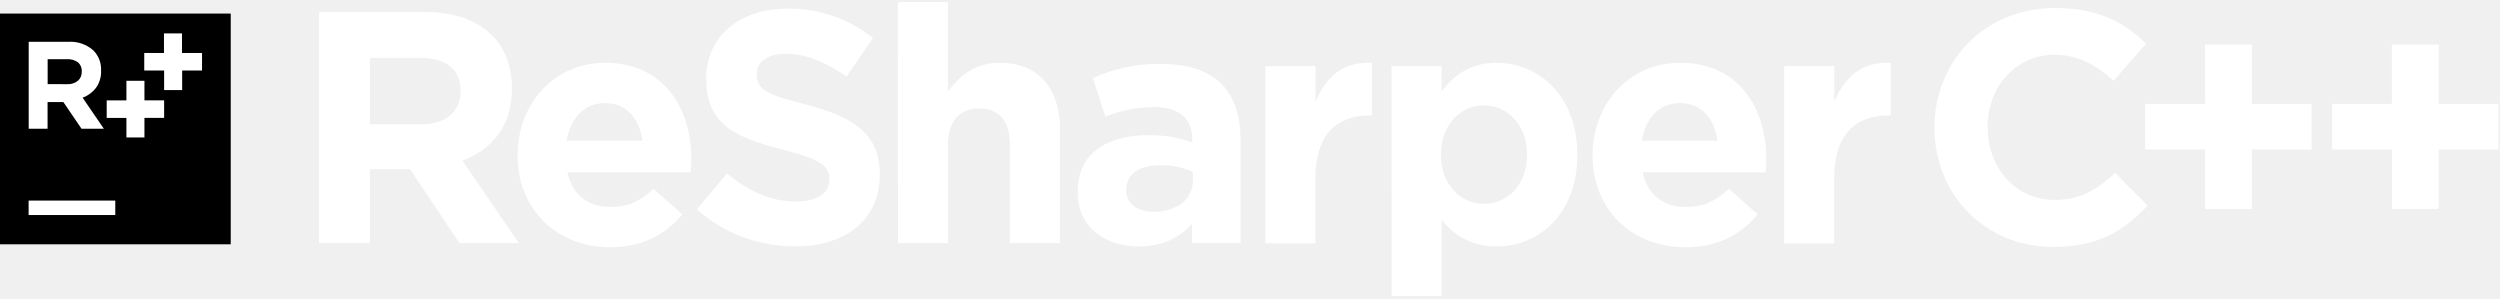
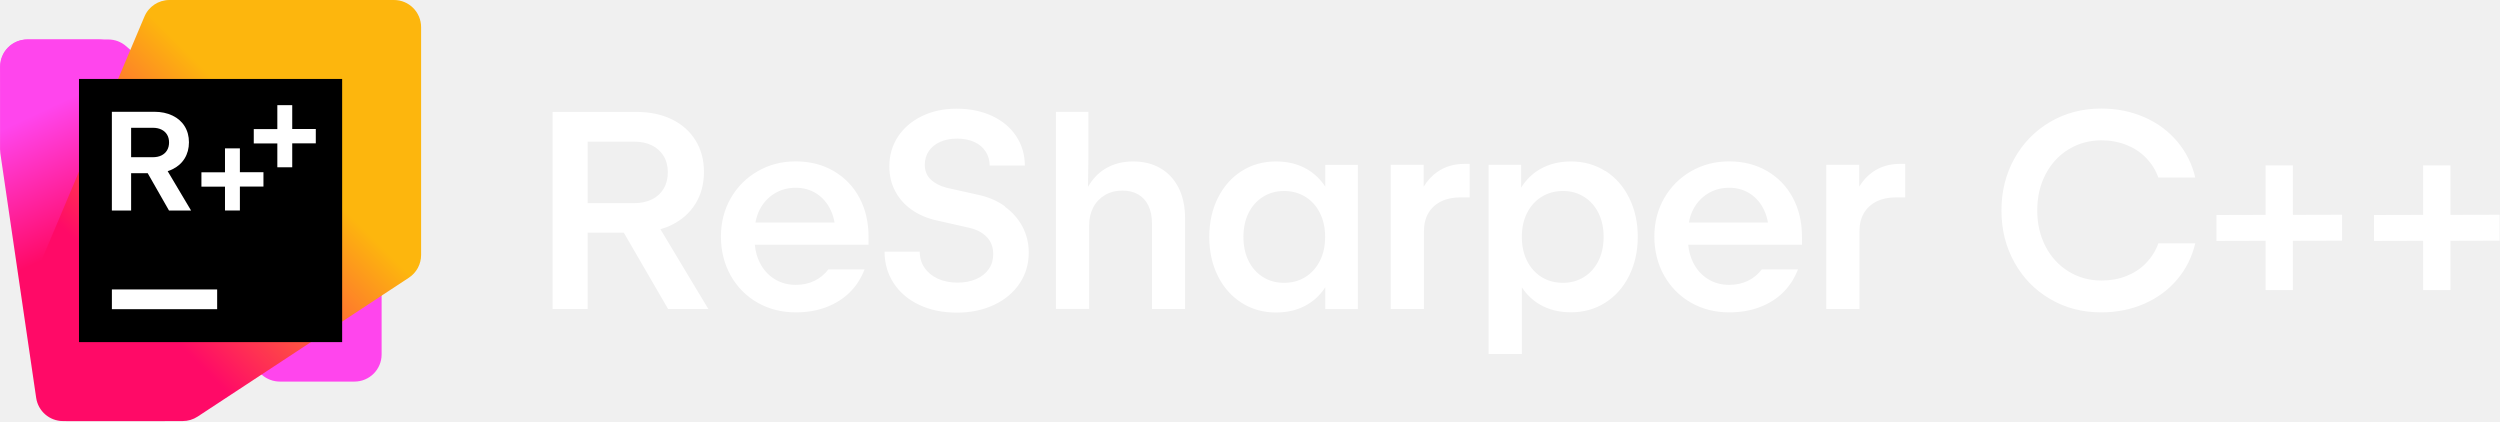
- <svg xmlns="http://www.w3.org/2000/svg" width="921" height="110" fill="none" viewBox="0 0 921 110">
-   <path fill="#000" d="M0 5H85V90H0V5Z" />
-   <path fill="#fff" d="M10.543 73.894H42.471V79.216H10.543V73.894Z" />
-   <path fill="#fff" d="M10.571 15.401H25.159C26.852 15.29 28.549 15.52 30.151 16.078C31.753 16.637 33.226 17.512 34.482 18.651C35.413 19.622 36.137 20.771 36.61 22.03C37.083 23.288 37.296 24.63 37.235 25.973V26.058C37.334 28.327 36.664 30.562 35.334 32.401C34.07 34.033 32.374 35.277 30.438 35.992L38.257 47.429H30.026L23.343 37.595H17.525V47.429H10.571V15.401ZM24.762 31.011C26.18 31.088 27.579 30.644 28.692 29.762C29.16 29.354 29.53 28.846 29.775 28.277C30.021 27.707 30.136 27.09 30.112 26.47V26.385C30.163 25.741 30.062 25.094 29.815 24.497C29.568 23.9 29.184 23.37 28.692 22.951C27.509 22.12 26.078 21.715 24.634 21.801H17.553V30.997L24.762 31.011Z" />
-   <path fill="#fff" d="M60.465 25.973H53.143V19.516H60.408V12.308H67.049V19.516H74.428V25.973H67.106V33.182H60.465V25.973Z" />
-   <path fill="#fff" d="M46.573 43.441H39.307V36.985H46.573V29.762H53.214V36.971H60.465V43.427H53.214V50.636H46.573V43.441Z" />
-   <path fill="#fff" d="M712.659 47.188V46.947C712.659 22.823 730.894 2.956 757.019 2.956C773.068 2.956 782.675 8.306 790.579 16.082L778.659 29.762C772.103 23.816 765.405 20.169 756.905 20.169C742.559 20.169 732.228 32.075 732.228 46.663V46.904C732.228 61.492 742.317 73.653 756.905 73.653C766.626 73.653 772.515 69.751 779.269 63.72L791.175 75.753C782.434 85.119 772.727 90.951 756.295 90.951C731.263 90.951 712.659 71.624 712.659 47.188V47.188Z" />
-   <path fill="#fff" d="M812.333 55.092H790.253V38.276H812.333V16.437H829.589V38.276H851.584V55.092H829.589V76.974H812.333V55.092Z" />
-   <path fill="#fff" d="M881.228 55.092H859.162V38.276H881.172V16.437H898.427V38.276H920.422V55.092H898.427V76.974H881.228V55.092Z" />
-   <path fill="#fff" d="M117.553 4.403H156.478C167.305 4.403 175.706 7.44 181.297 13.045C186.036 17.785 188.591 24.483 188.591 32.515V32.756C188.591 46.492 181.169 55.134 170.342 59.15L191.145 89.56H169.249L151.057 62.315H136.285V89.56H117.553V4.403ZM155.314 45.769C164.439 45.769 169.675 40.901 169.675 33.721V33.48C169.675 25.448 164.084 21.318 154.959 21.318H136.285V45.769H155.314Z" />
-   <path fill="#fff" d="M190.691 57.32V57.078C190.691 38.475 203.945 23.135 222.932 23.135C244.7 23.135 254.676 40.05 254.676 58.611C254.676 60.03 254.562 61.775 254.435 63.478H209.025C210.841 71.879 216.688 76.25 224.961 76.25C231.162 76.25 235.661 74.306 240.769 69.566L251.355 78.932C245.267 86.467 236.512 91.093 224.705 91.093C205.165 91.022 190.691 77.271 190.691 57.32V57.32ZM236.682 51.856C235.575 43.583 230.722 37.978 222.932 37.978C215.141 37.978 210.274 43.456 208.741 51.856H236.682Z" />
-   <path fill="#fff" d="M256.762 77.158L267.831 63.89C275.494 70.219 283.525 74.235 293.26 74.235C300.923 74.235 305.549 71.198 305.549 66.203V65.962C305.549 61.222 302.626 58.781 288.393 55.134C271.236 50.749 260.168 46.01 260.168 29.095V28.854C260.168 13.414 272.57 3.183 289.968 3.183C301.45 3.001 312.636 6.83 321.598 14.01L311.864 28.201C304.329 22.965 296.907 19.8 289.727 19.8C282.546 19.8 278.772 23.021 278.772 27.151V27.392C278.772 33.068 282.433 34.813 297.148 38.588C314.418 43.087 324.11 49.302 324.11 64.131V64.372C324.11 81.273 311.211 90.767 292.891 90.767C279.585 90.822 266.725 85.978 256.762 77.158V77.158Z" />
-   <path fill="#fff" d="M330.779 0.756H349.227V33.607C353.484 28.13 358.962 23.135 368.327 23.135C382.319 23.135 390.464 32.387 390.464 47.344V89.56H372.017V53.19C372.017 44.435 367.887 39.922 360.821 39.922C353.754 39.922 349.269 44.435 349.269 53.19V89.56H330.822L330.779 0.756Z" />
-   <path fill="#fff" d="M397.006 70.829V70.588C397.006 56.398 407.834 49.785 423.287 49.785C428.715 49.735 434.11 50.642 439.223 52.467V51.36C439.223 43.697 434.483 39.44 425.231 39.44C419.057 39.451 412.943 40.65 407.223 42.973L402.612 28.783C410.54 25.145 419.192 23.359 427.913 23.561C438.003 23.561 445.311 26.229 449.937 30.855C454.79 35.722 457.032 42.902 457.032 51.658V89.561H439.124V82.466C434.597 87.503 428.396 90.781 419.399 90.781C407.11 90.781 397.006 83.686 397.006 70.829V70.829ZM439.464 66.572V63.294C435.751 61.654 431.731 60.822 427.672 60.853C419.754 60.853 414.901 64.018 414.901 69.85V70.106C414.901 75.087 419.044 78.01 425.004 78.01C433.632 78.01 439.464 73.27 439.464 66.572Z" />
-   <path fill="#fff" d="M466.199 24.356H484.647V37.496C488.422 28.499 494.495 22.653 505.45 23.135V42.534H504.471C492.182 42.534 484.604 49.941 484.604 65.522V89.646H466.157L466.199 24.356Z" />
-   <path fill="#fff" d="M512.63 24.355H531.078V33.721C535.576 27.647 541.778 23.135 551.399 23.135C566.597 23.135 581.071 35.069 581.071 56.837V57.078C581.114 78.861 566.838 90.781 551.441 90.781C547.529 90.861 543.652 90.021 540.123 88.331C536.594 86.64 533.51 84.145 531.121 81.046V109.03H512.673L512.63 24.355ZM562.581 57.078V56.837C562.581 46.01 555.287 38.829 546.645 38.829C538.003 38.829 530.837 46.01 530.837 56.837V57.078C530.837 67.906 538.017 75.086 546.645 75.086C555.273 75.086 562.581 68.076 562.581 57.078Z" />
-   <path fill="#fff" d="M586.705 57.32V57.078C586.705 38.475 599.958 23.135 618.945 23.135C640.714 23.135 650.689 40.05 650.689 58.611C650.689 60.03 650.576 61.775 650.448 63.478H605.152C606.983 71.879 612.815 76.25 621.088 76.25C627.304 76.25 631.802 74.306 636.911 69.566L647.497 78.932C641.409 86.467 632.653 91.093 620.847 91.093C601.207 91.022 586.705 77.271 586.705 57.32V57.32ZM632.682 51.856C631.589 43.583 626.722 37.978 618.945 37.978C611.169 37.978 606.287 43.456 604.826 51.856H632.682Z" />
-   <path fill="#fff" d="M657.302 24.356H675.75V37.496C679.525 28.499 685.683 22.653 696.553 23.135V42.534H695.588C683.299 42.534 675.722 49.955 675.722 65.522V89.646H657.274L657.302 24.356Z" />
+ <svg xmlns="http://www.w3.org/2000/svg" width="380" height="64" fill="none" viewBox="0 0 380 64">
+   <defs>
+     <linearGradient id="a" x1="-.385" x2="24.398" y1="7.671" y2="61.126" gradientUnits="userSpaceOnUse">
+       <stop offset=".19" stop-color="#FF45ED" />
+       <stop offset=".54" stop-color="#FF0A67" />
+     </linearGradient>
+     <linearGradient id="b" x1="4.331" x2="62.927" y1="59.932" y2="1.336" gradientUnits="userSpaceOnUse">
+       <stop offset=".26" stop-color="#FF0A67" />
+       <stop offset=".65" stop-color="#FDB60D" />
+     </linearGradient>
+   </defs>
+   <path fill="#fff" d="M102.05 34.21c1.58-.77 2.8-1.85 3.66-3.24.86-1.39 1.29-3 1.29-4.83s-.42-3.41-1.27-4.79c-.85-1.38-2.05-2.45-3.61-3.21-1.56-.76-3.36-1.13-5.42-1.13H84v29.96h5.33V35.37h5.49l6.73 11.6h6.12l-7.29-12.13c.58-.17 1.15-.37 1.68-.63h-.01ZM99.1 30.3c-.76.38-1.67.58-2.71.58h-7.06v-9.35h7.06c1.04 0 1.94.19 2.71.57.76.38 1.35.92 1.78 1.62.42.7.63 1.52.63 2.46 0 .94-.21 1.79-.63 2.49-.42.71-1.01 1.25-1.78 1.64v-.01Zm27.61-4.31c-1.68-.97-3.6-1.46-5.76-1.46-2.16 0-4.03.5-5.77 1.49-1.73.99-3.1 2.36-4.1 4.1-1 1.74-1.5 3.69-1.5 5.84s.5 4.17 1.49 5.93c.99 1.75 2.35 3.12 4.07 4.11 1.72.98 3.66 1.48 5.81 1.48 1.7 0 3.25-.26 4.64-.79 1.39-.53 2.59-1.28 3.57-2.25s1.73-2.13 2.25-3.49h-5.5c-.56.74-1.26 1.32-2.1 1.73-.84.41-1.79.62-2.85.62-1.2 0-2.27-.29-3.22-.88-.95-.58-1.69-1.4-2.23-2.45-.43-.83-.68-1.76-.78-2.77h17.29v-1.22c0-2.23-.47-4.21-1.4-5.94-.93-1.73-2.24-3.08-3.93-4.06l.02.01ZM114.83 33.83c.13-.72.34-1.4.67-2.02.54-1.02 1.28-1.82 2.23-2.4.95-.58 2.02-.87 3.22-.87 1.2 0 2.26.3 3.18.9.92.6 1.63 1.43 2.13 2.49.28.59.47 1.22.59 1.89h-12.02v.01Zm37.96-2.44c-1.14-.83-2.44-1.4-3.89-1.73l-5.05-1.13c-1.01-.27-1.81-.7-2.4-1.27-.59-.57-.88-1.32-.88-2.21 0-.8.21-1.5.62-2.1.41-.6.99-1.06 1.73-1.39.74-.33 1.6-.49 2.57-.49.97 0 1.85.17 2.6.51.75.34 1.33.83 1.73 1.46.4.63.61 1.33.61 2.12h5.35c-.01-1.68-.46-3.18-1.33-4.48-.87-1.31-2.09-2.33-3.66-3.06-1.57-.73-3.36-1.1-5.37-1.1-2.01 0-3.73.38-5.29 1.13-1.55.76-2.77 1.8-3.64 3.12-.87 1.33-1.31 2.83-1.31 4.52 0 1.38.29 2.63.88 3.75.58 1.11 1.41 2.05 2.46 2.8 1.06.76 2.29 1.3 3.7 1.63l5.22 1.18c1.1.27 1.96.75 2.59 1.42.63.67.94 1.54.94 2.58 0 .84-.22 1.59-.67 2.24-.45.65-1.08 1.16-1.9 1.52-.82.36-1.77.55-2.86.55-1.09 0-2.12-.2-2.99-.6-.86-.4-1.54-.95-2.02-1.66-.49-.71-.73-1.52-.73-2.45h-5.35c.01 1.83.49 3.44 1.42 4.84.93 1.4 2.23 2.49 3.88 3.26 1.65.78 3.55 1.17 5.69 1.17 2.14 0 4.02-.4 5.68-1.19 1.66-.79 2.95-1.88 3.87-3.26.92-1.38 1.38-2.94 1.38-4.67 0-1.43-.32-2.74-.95-3.94-.64-1.2-1.52-2.21-2.67-3.04l.04-.03Zm23.59-5.82c-1.18-.69-2.56-1.03-4.13-1.03-1.67 0-3.12.39-4.37 1.18-1.04.66-1.86 1.56-2.5 2.68v-.57l.06-4.04V17h-4.94v29.96h5.05V34.27c0-1.04.21-1.96.63-2.76.42-.8 1.02-1.42 1.79-1.87.77-.45 1.66-.67 2.65-.67.93 0 1.73.2 2.4.59.67.39 1.18.96 1.54 1.7.36.74.54 1.64.54 2.7v13.01h5.03V33.19c0-1.8-.33-3.35-.98-4.64-.66-1.3-1.58-2.29-2.76-2.97l-.01-.01Zm25.06 2.8c-.71-1.09-1.62-1.97-2.73-2.63-1.36-.8-2.95-1.2-4.76-1.2-1.95 0-3.7.49-5.23 1.47-1.53.98-2.74 2.34-3.61 4.09-.87 1.75-1.3 3.72-1.3 5.92 0 2.2.43 4.17 1.3 5.92.87 1.75 2.08 3.11 3.62 4.09s3.28 1.47 5.22 1.47c1.81 0 3.4-.4 4.76-1.2 1.11-.65 2.02-1.54 2.73-2.63v3.31h4.96V25.06h-4.96v3.31Zm-.81 11.27c-.53 1.05-1.26 1.87-2.2 2.46-.94.59-2.03.89-3.25.89-1.22 0-2.27-.29-3.21-.88-.94-.58-1.67-1.41-2.19-2.46s-.78-2.27-.78-3.64.26-2.58.78-3.63c.52-1.05 1.25-1.87 2.19-2.46.94-.59 2.01-.89 3.21-.89 1.2 0 2.31.3 3.25.89.94.59 1.68 1.41 2.2 2.46.53 1.05.79 2.26.79 3.63s-.26 2.58-.79 3.63Zm17.87-13.53c-.83.57-1.53 1.33-2.1 2.26V25.05h-5.01v21.92h5.05V35.14c0-1.06.22-1.97.67-2.74.45-.77 1.09-1.36 1.93-1.78.83-.41 1.82-.62 2.94-.62h1.41v-5.09h-.81c-1.55 0-2.92.4-4.09 1.21l.01-.01Zm25.52-.1c-1.53-.98-3.28-1.47-5.23-1.47-1.8 0-3.38.4-4.75 1.2-1.17.68-2.1 1.62-2.83 2.78v-3.47h-4.94v28.76h5.05V43.67c.71 1.08 1.6 1.95 2.71 2.6 1.36.8 2.95 1.2 4.76 1.2 1.94 0 3.68-.49 5.22-1.47 1.54-.98 2.75-2.34 3.62-4.09.87-1.75 1.31-3.72 1.31-5.92s-.44-4.17-1.31-5.92c-.87-1.75-2.07-3.11-3.61-4.09v.03Zm-1.05 13.63c-.52 1.05-1.25 1.87-2.19 2.46-.94.59-2.01.89-3.21.89-1.2 0-2.31-.29-3.25-.88-.94-.58-1.68-1.41-2.21-2.46-.53-1.06-.79-2.27-.79-3.64s.26-2.58.79-3.63c.53-1.05 1.26-1.87 2.21-2.46.94-.59 2.03-.89 3.25-.89 1.22 0 2.27.3 3.21.89.94.59 1.67 1.41 2.19 2.46s.78 2.26.78 3.63-.26 2.58-.78 3.63Zm25.62-13.65c-1.68-.97-3.6-1.46-5.76-1.46-2.16 0-4.03.5-5.77 1.49-1.73.99-3.1 2.36-4.1 4.1-1 1.74-1.5 3.69-1.5 5.84s.5 4.17 1.49 5.93c.99 1.75 2.35 3.12 4.07 4.11 1.72.98 3.66 1.48 5.81 1.48 1.7 0 3.25-.26 4.64-.79 1.4-.53 2.59-1.28 3.57-2.25s1.73-2.13 2.25-3.49h-5.5c-.56.74-1.25 1.32-2.1 1.73-.85.41-1.79.62-2.85.62-1.2 0-2.27-.29-3.22-.88-.95-.58-1.69-1.4-2.23-2.45-.43-.83-.68-1.76-.78-2.77h17.29v-1.22c0-2.23-.47-4.21-1.4-5.94-.93-1.73-2.24-3.08-3.93-4.06l.02.01ZM256.71 33.83c.13-.72.34-1.4.67-2.02.54-1.02 1.28-1.82 2.23-2.4.95-.58 2.02-.87 3.22-.87 1.2 0 2.26.3 3.18.9.92.6 1.63 1.43 2.13 2.49.28.59.47 1.22.59 1.89h-12.02v.01Zm27.99-7.72c-.83.57-1.53 1.33-2.1 2.26V25.05h-5.01v21.92h5.05V35.14c0-1.06.22-1.97.67-2.74.45-.77 1.09-1.36 1.93-1.78.83-.41 1.82-.62 2.94-.62h1.41v-5.09h-.81c-1.56 0-2.92.4-4.09 1.21l.01-.01Zm29.72-3.4c1.49-.92 3.16-1.38 5-1.38 1.36 0 2.61.23 3.78.69 1.16.46 2.16 1.11 3 1.97.83.86 1.46 1.85 1.87 3h5.61c-.48-2.05-1.39-3.88-2.73-5.47-1.34-1.59-3-2.83-5-3.7-2-.88-4.19-1.32-6.57-1.32-2.85 0-5.43.67-7.74 2.02-2.3 1.35-4.12 3.2-5.44 5.56-1.32 2.36-1.98 5-1.98 7.91s.66 5.55 1.98 7.91c1.32 2.36 3.13 4.22 5.44 5.56 2.3 1.35 4.88 2.02 7.74 2.02 2.38 0 4.57-.44 6.57-1.32 2-.88 3.66-2.11 5-3.7 1.34-1.59 2.24-3.41 2.73-5.47h-5.61c-.41 1.14-1.04 2.14-1.87 3-.83.86-1.83 1.51-3 1.97-1.16.46-2.42.68-3.78.68-1.84 0-3.51-.46-5-1.38-1.49-.92-2.66-2.19-3.5-3.81-.84-1.62-1.26-3.44-1.26-5.47s.42-3.85 1.26-5.47c.84-1.62 2.01-2.89 3.5-3.81v.01Zm34.1 2.43h-4.15v7.52l-7.47.02v3.94l7.47-.02v7.49h4.15V36.6l7.47-.02v-3.94l-7.47.02v-7.52Zm23.95 7.51v-7.51h-4.15v7.52l-7.47.02v3.94l7.47-.02v7.49h4.15V36.6l7.47-.02v-3.94l-7.47.02v-.01Z" />
+   <path fill="#FF45ED" d="M16.456 6H4.197C1.893 6 .036 7.887.073 10.191l.176 11.043C.268 22.415.792 23.531 1.689 24.3L39.848 57.007c.748.641 1.7.993 2.684.993h11.349c2.278 0 4.125-1.847 4.125-4.125V42.872c0-1.189-.514-2.321-1.409-3.104L19.172 7.021C18.42 6.362 17.455 6 16.456 6Z" />
+   <path fill="url(#a)" d="M14.993 6H4.131c-2.278 0-4.125 1.847-4.125 4.125v12.566c0 .2.014.4.044.598l5.448 37.185c.297 2.026 2.034 3.527 4.081 3.527H24.977c2.279 0 4.126-1.847 4.125-4.126L29.097 41.37c0-.426-.066-.849-.196-1.254L18.923 8.871c-.546-1.709-2.135-2.87-3.929-2.87V6Z" />
+   <path fill="url(#b)" d="M59.882 0H25.754c-1.658 0-3.155.993-3.8 2.521L6.157 39.942c-.219.518-.329 1.076-.324 1.638l.15 18.329C6.001 62.174 7.842 64 10.107 64h17.666c.806 0 1.593-.236 2.266-.678l32.109-21.109c1.161-.762 1.859-2.058 1.859-3.447V4.125c0-2.278-1.847-4.125-4.125-4.125h-.001Z" />
+   <path fill="#000" d="M52.006 12h-40v40h40V12Z" />
+   <path fill="#fff" d="M44.419 15.984v3.624h3.582v2.181h-3.582v3.638h-2.264v-3.624h-3.582v-2.181h3.582v-3.638h2.264Z" />
+   <path fill="#fff" d="M34.199 22.552h2.264v3.624h3.582v2.181h-3.582v3.638h-2.264v-3.624h-3.582v-2.181h3.582v-3.638Z" />
+   <path fill="#fff" fill-rule="evenodd" d="M17.004 16.99h6.442c1.051 0 1.976.193 2.776.579.8.386 1.417.929 1.849 1.629.432.701.649 1.511.649 2.433 0 .922-.22 1.749-.659 2.46-.439.711-1.065 1.261-1.876 1.651-.223.107-.456.2-.699.277l3.555 5.978h-3.355l-3.235-5.671h-2.521v5.67h-2.926V16.99Zm7.541 6.63c.368-.182.652-.443.852-.782.2-.339.3-.734.3-1.184 0-.45-.1-.852-.3-1.184-.2-.333-.484-.589-.852-.772-.368-.182-.799-.273-1.292-.273h-3.323v4.47h3.323c.493 0 .924-.092 1.292-.274Z" clip-rule="evenodd" />
+   <path fill="#fff" d="M33.007 43.996h-16v3h16v-3Z" />
</svg>
